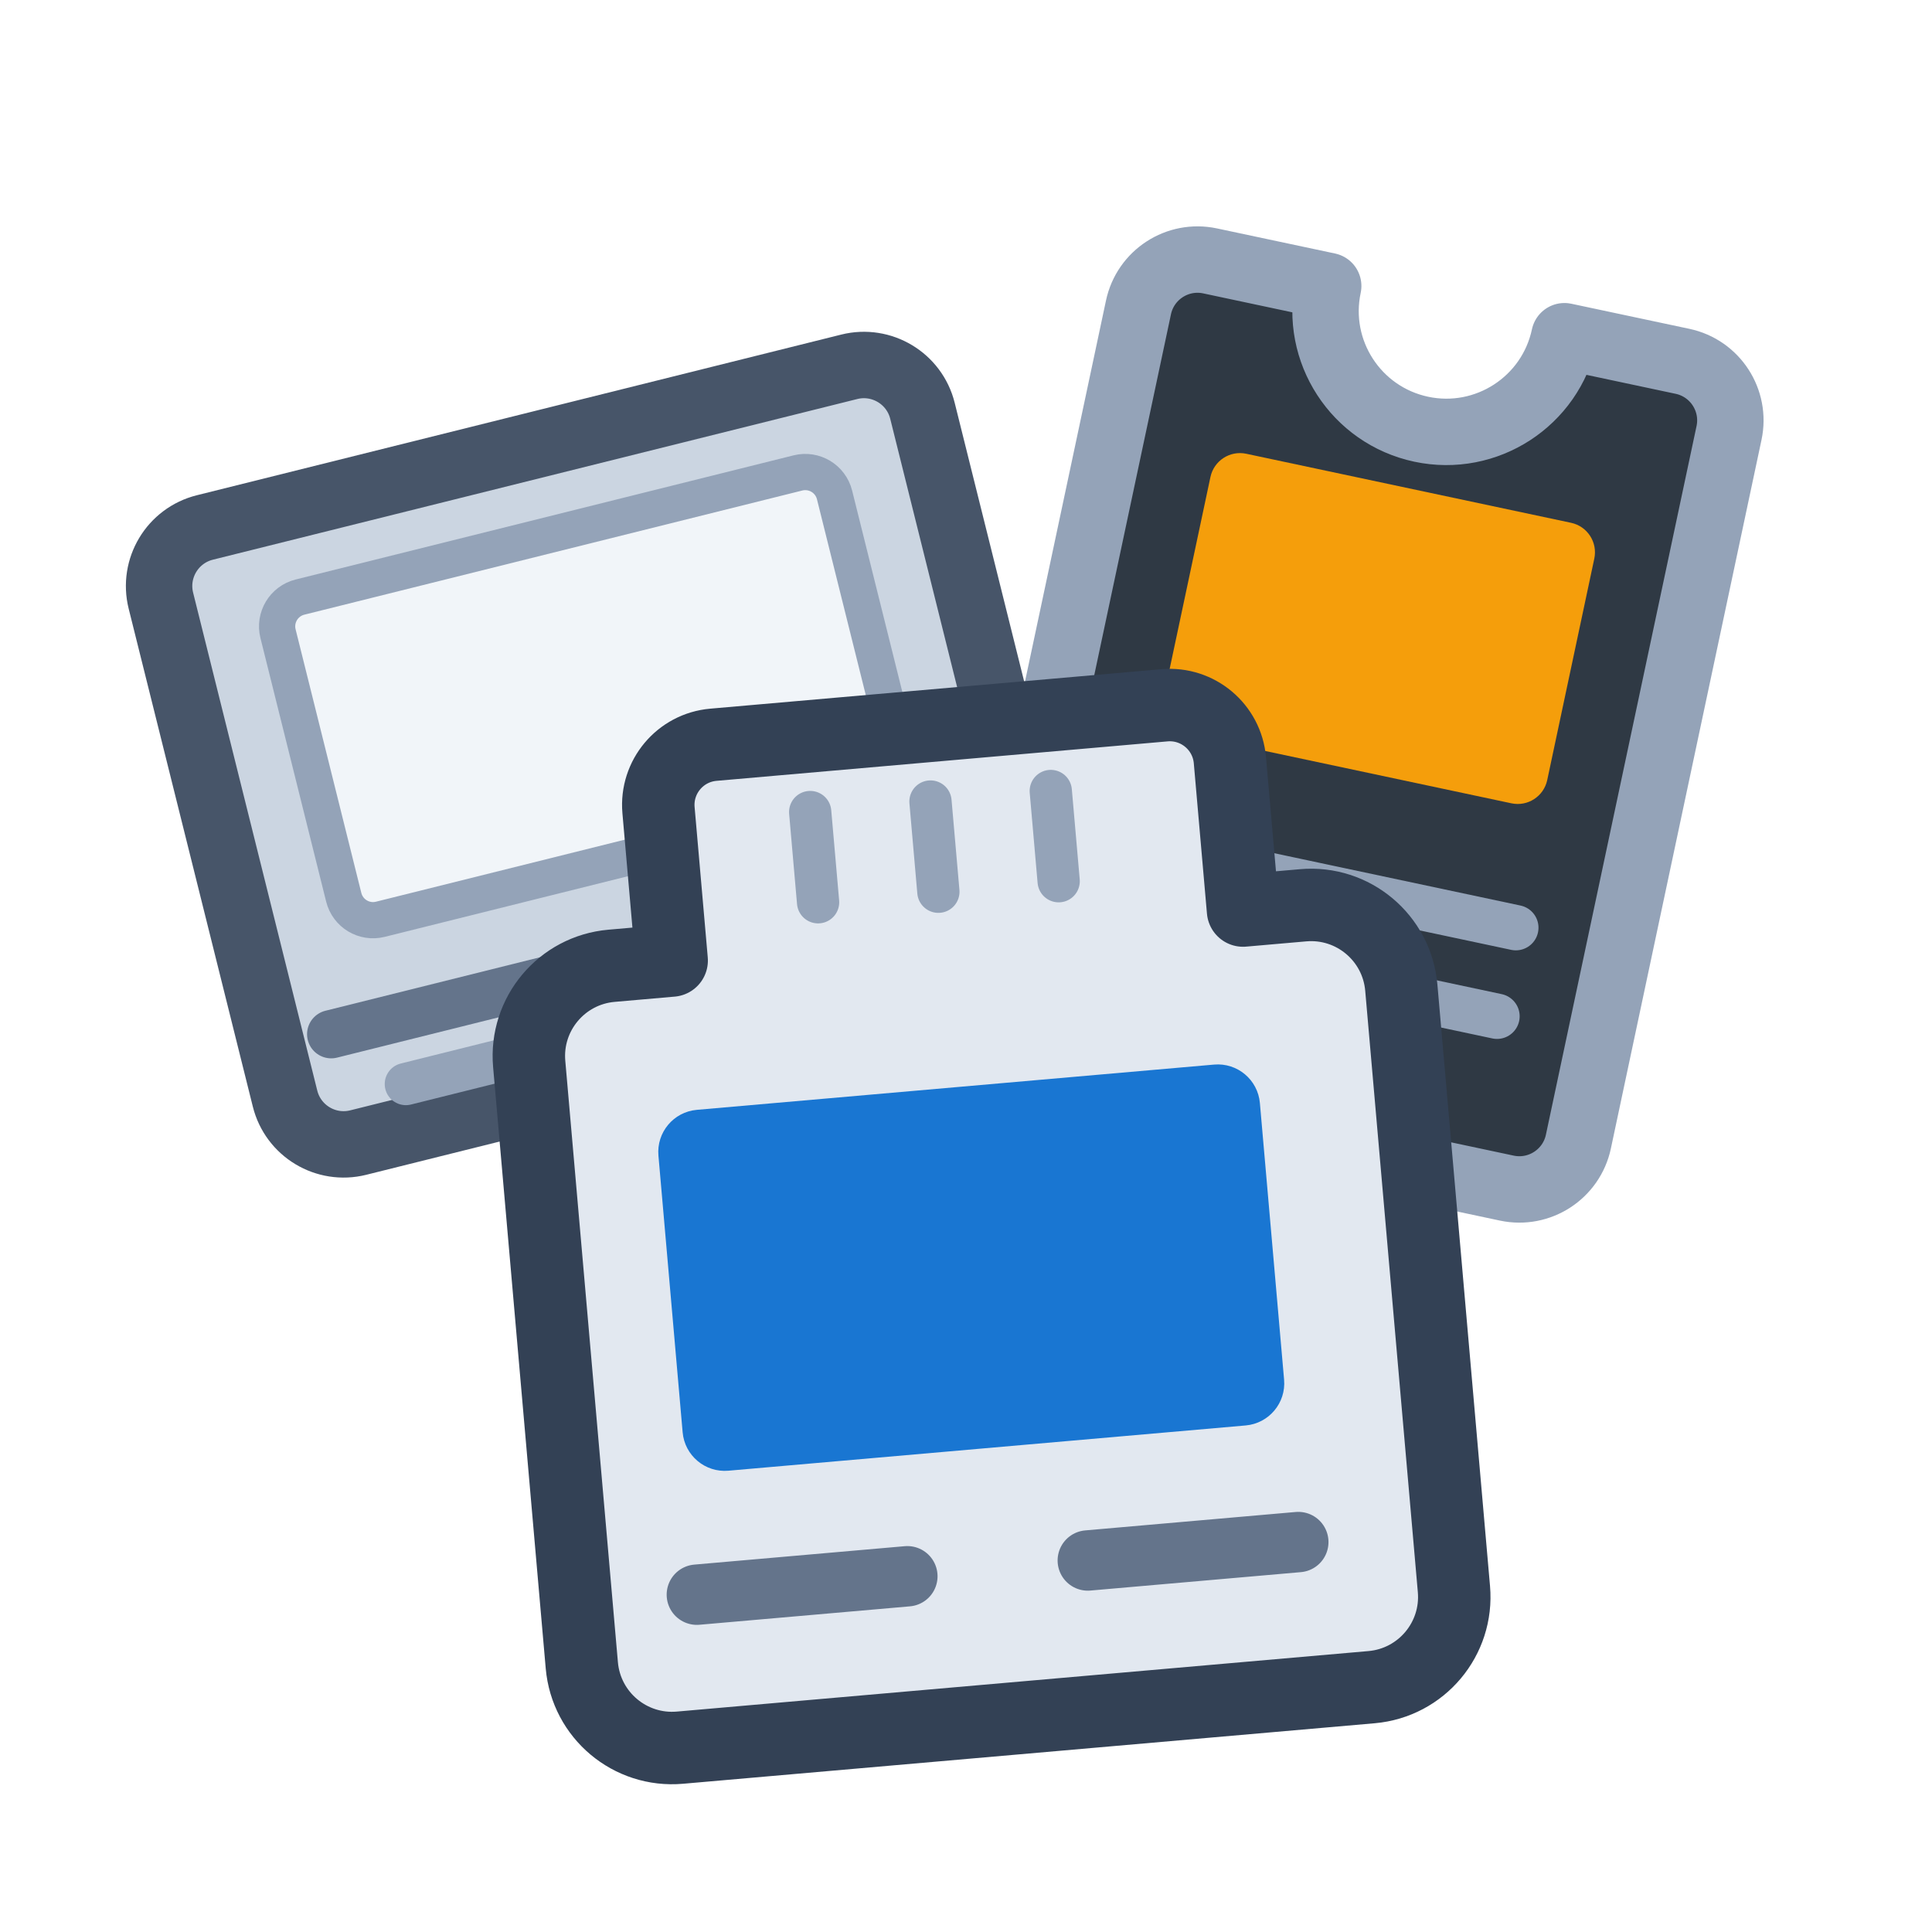
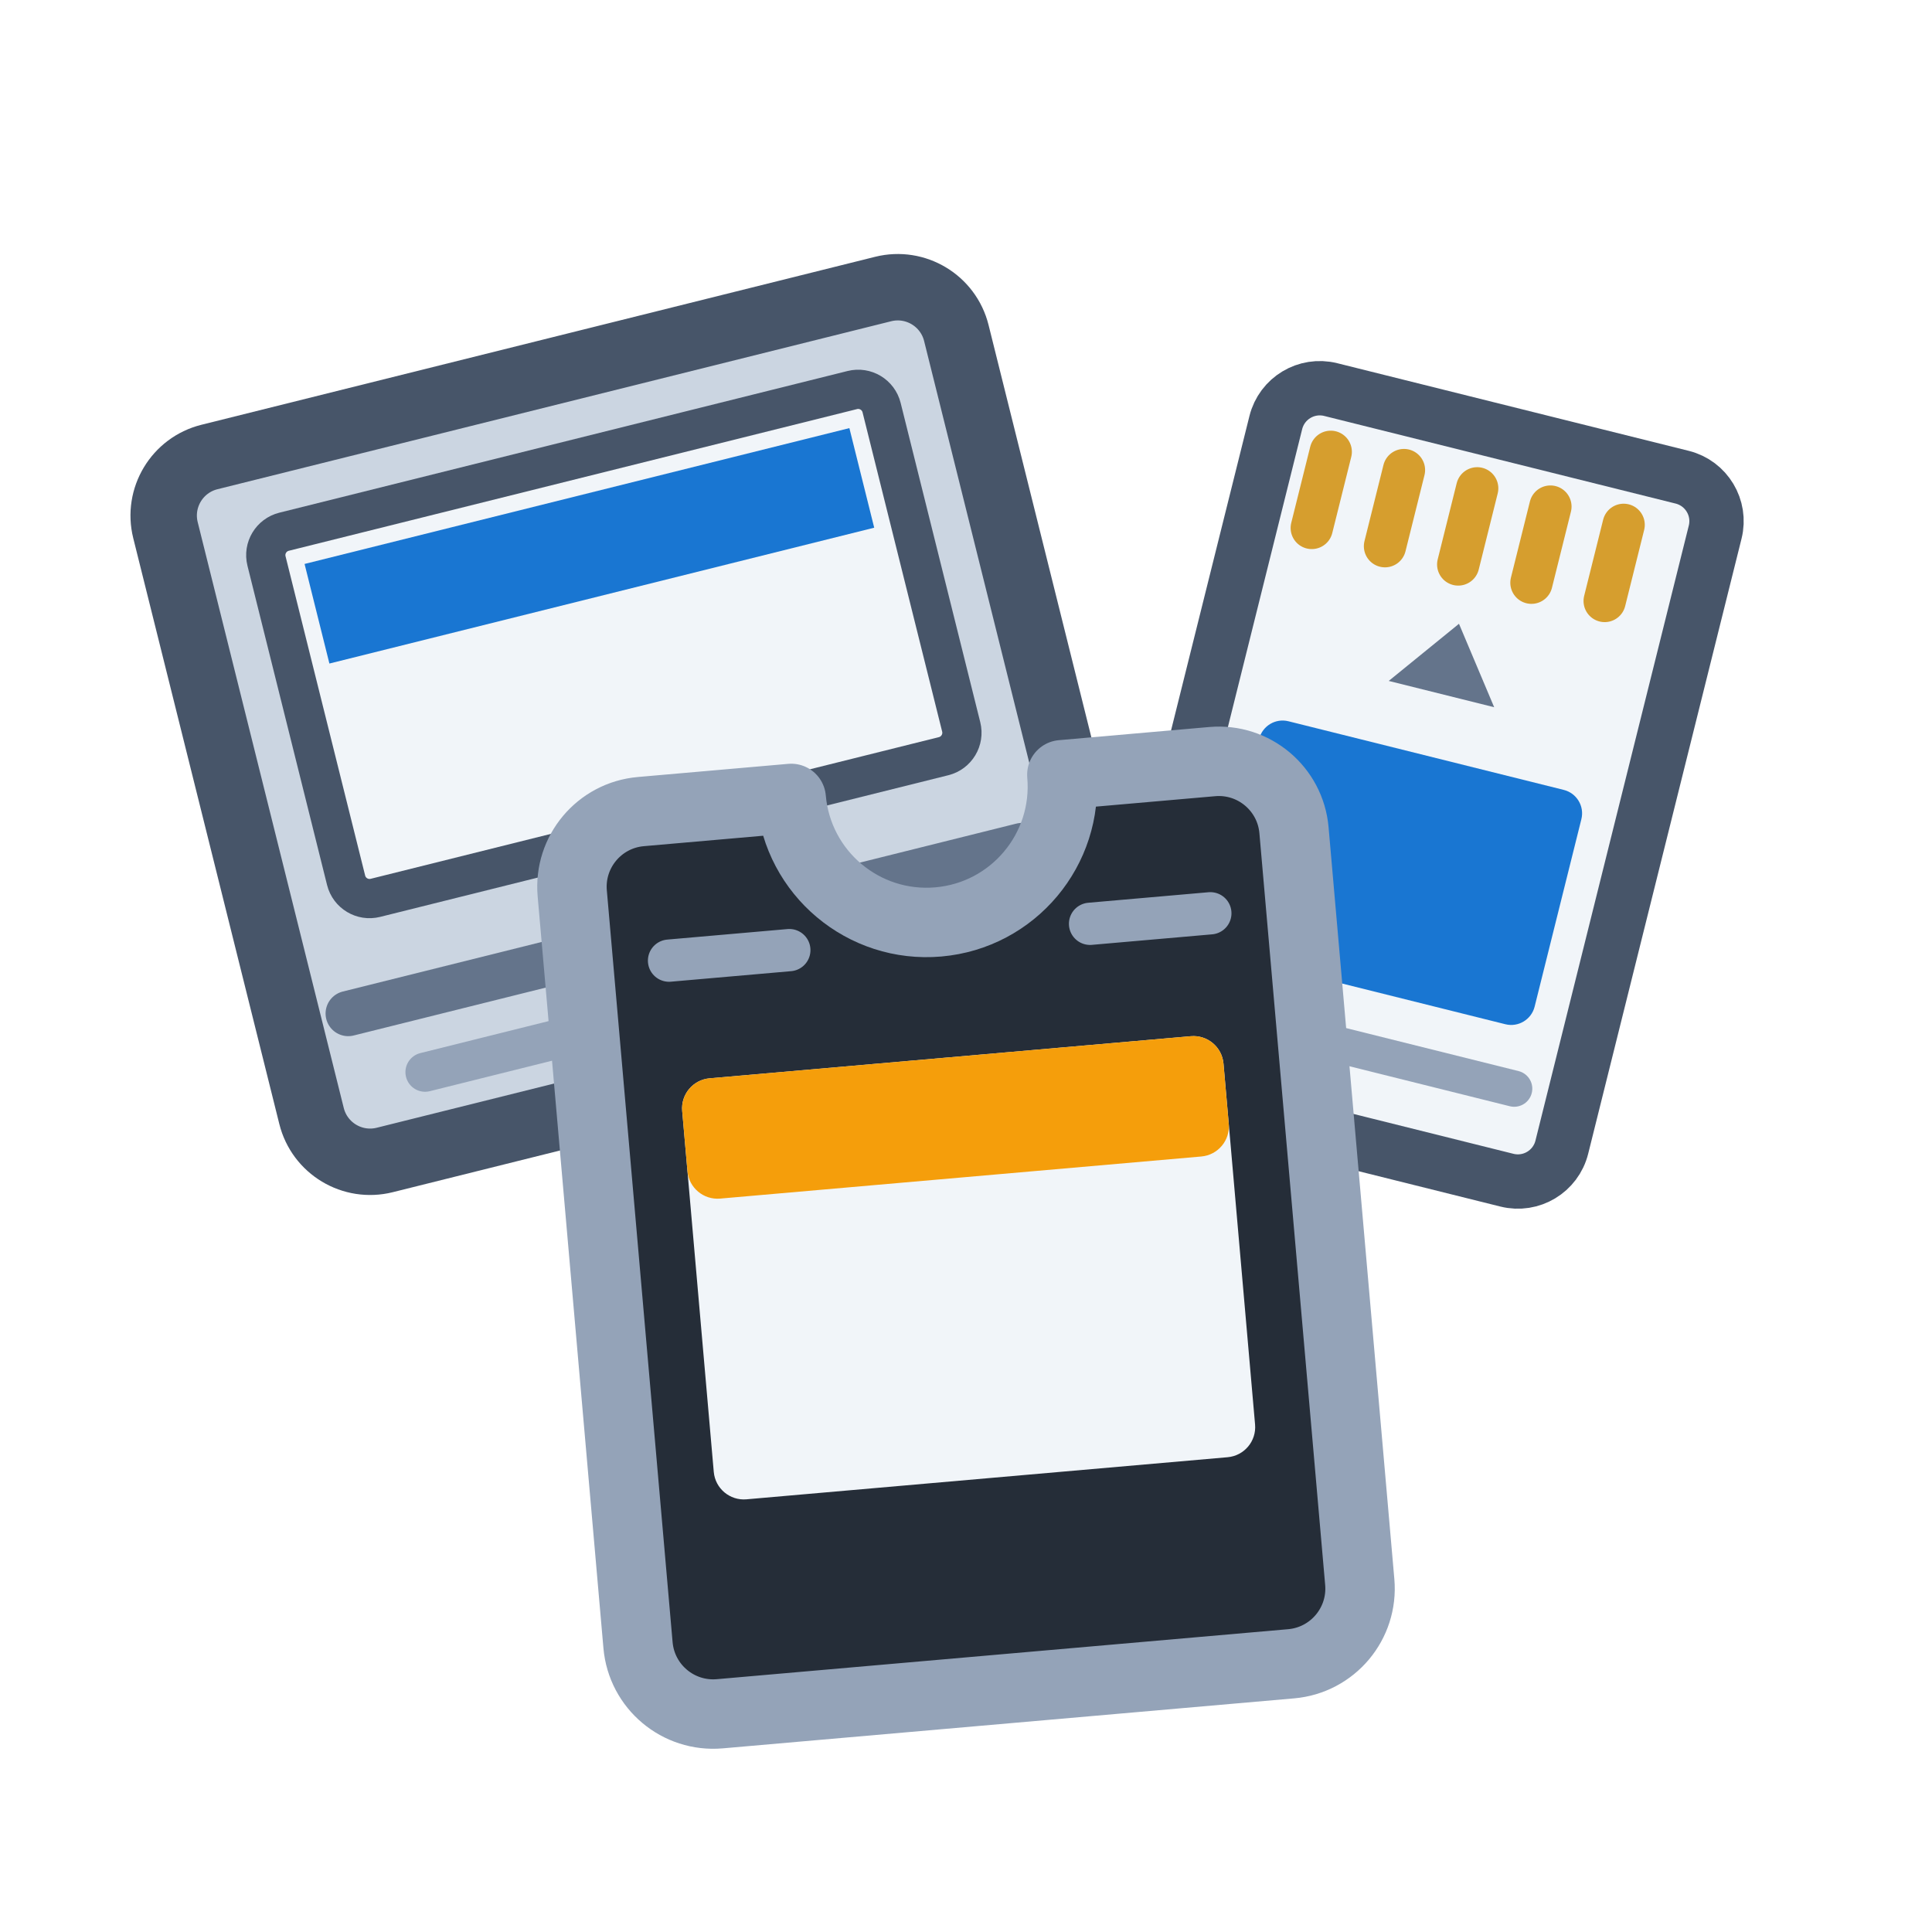
<svg xmlns="http://www.w3.org/2000/svg" viewBox="0 0 64 64" role="img" aria-label="ROM Manager">
-   <g transform="rotate(-14 20 25)">
-     <rect x="7" y="14.5" width="26" height="21" rx="2" fill="#cbd5e1" stroke="#475569" stroke-width="2.2" stroke-linejoin="round" />
-     <rect x="10.5" y="17.5" width="19" height="11" rx="1" fill="#f1f5f9" stroke="#94a3b8" stroke-width="1.2" />
-     <path d="M9 31.8h22" stroke="#64748b" stroke-width="1.6" stroke-linecap="round" />
-     <path d="M11 34h6M21 34h6" stroke="#94a3b8" stroke-width="1.4" stroke-linecap="round" />
+   <g transform="rotate(-14 21 24)">
+     <rect x="7.5" y="12" width="27" height="24" rx="2" fill="#cbd5e1" stroke="#475569" stroke-width="2.2" stroke-linejoin="round" />
+     <rect x="10.5" y="15" width="21" height="12.5" rx="0.8" fill="#f1f5f9" stroke="#475569" stroke-width="1.3" />
+     <rect x="11.7" y="16.2" width="18.6" height="3.4" fill="#1976d2" />
+     <path d="M9.5 31h23" stroke="#64748b" stroke-width="1.5" stroke-linecap="round" />
+     <path d="M11.5 33.5h7M23.5 33.5h7" stroke="#94a3b8" stroke-width="1.3" stroke-linecap="round" />
  </g>
-   <g transform="rotate(12 45 24)">
-     <path d="M37 10h4a4 4 0 0 0 8 0h4a2 2 0 0 1 2 2v24a2 2 0 0 1-2 2H37a2 2 0 0 1-2-2V12a2 2 0 0 1 2-2z" fill="#2f3944" stroke="#94a3b8" stroke-width="2.2" stroke-linejoin="round" />
-     <rect x="38.5" y="16" width="13" height="9.5" rx="1" fill="#f59e0b" />
-     <path d="M38.5 29.5h13M38.5 32.5h13" stroke="#94a3b8" stroke-width="1.5" stroke-linecap="round" />
+   <g transform="rotate(14 47 26)">
+     <rect x="39.5" y="14" width="15" height="24" rx="1.5" fill="#f1f5f9" stroke="#475569" stroke-width="1.8" stroke-linejoin="round" />
+     <path d="M41.5 16v2.6M44 16v2.6M46.5 16v2.6M49 16v2.6M51.5 16v2.6" stroke="#d69e2e" stroke-width="1.4" stroke-linecap="round" />
+     <path d="M47 20.5l1.8 2.4h-3.6z" fill="#64748b" />
+     <rect x="41.5" y="25" width="11" height="8" rx="0.8" fill="#1976d2" />
+     <path d="M41.5 35h11" stroke="#94a3b8" stroke-width="1.2" stroke-linecap="round" />
  </g>
-   <g transform="rotate(-5 32 40)">
-     <path d="M25 24h15a2 2 0 0 1 2 2v5h2a3 3 0 0 1 3 3v20a3 3 0 0 1-3 3H21a3 3 0 0 1-3-3V34a3 3 0 0 1 3-3h2v-5a2 2 0 0 1 2-2z" fill="#e2e8f0" stroke="#334155" stroke-width="2.4" stroke-linejoin="round" />
-     <path d="M28 26.5v3M32 26.5v3M36 26.5v3" stroke="#94a3b8" stroke-width="1.4" stroke-linecap="round" />
-     <rect x="22" y="36" width="20" height="12" rx="1.4" fill="#1976d2" />
-     <path d="M22 52h7M35 52h7" stroke="#64748b" stroke-width="2" stroke-linecap="round" />
+   <g transform="rotate(-5 32 41)">
+     <path d="M22.5 26h5a4.5 4.5 0 0 0 9 0h5a2.5 2.5 0 0 1 2.5 2.5v25a2.5 2.5 0 0 1-2.5 2.5h-19A2.5 2.5 0 0 1 20 53.5v-25A2.5 2.5 0 0 1 22.5 26z" fill="#252d38" stroke="#94a3b8" stroke-width="2.3" stroke-linejoin="round" />
+     <path d="M23 31h4M37 31h4" stroke="#94a3b8" stroke-width="1.4" stroke-linecap="round" />
+     <rect x="23" y="35" width="18" height="14" rx="1" fill="#f1f5f9" />
+     <rect x="23" y="35" width="18" height="4" rx="1" fill="#f59e0b" />
  </g>
</svg>
